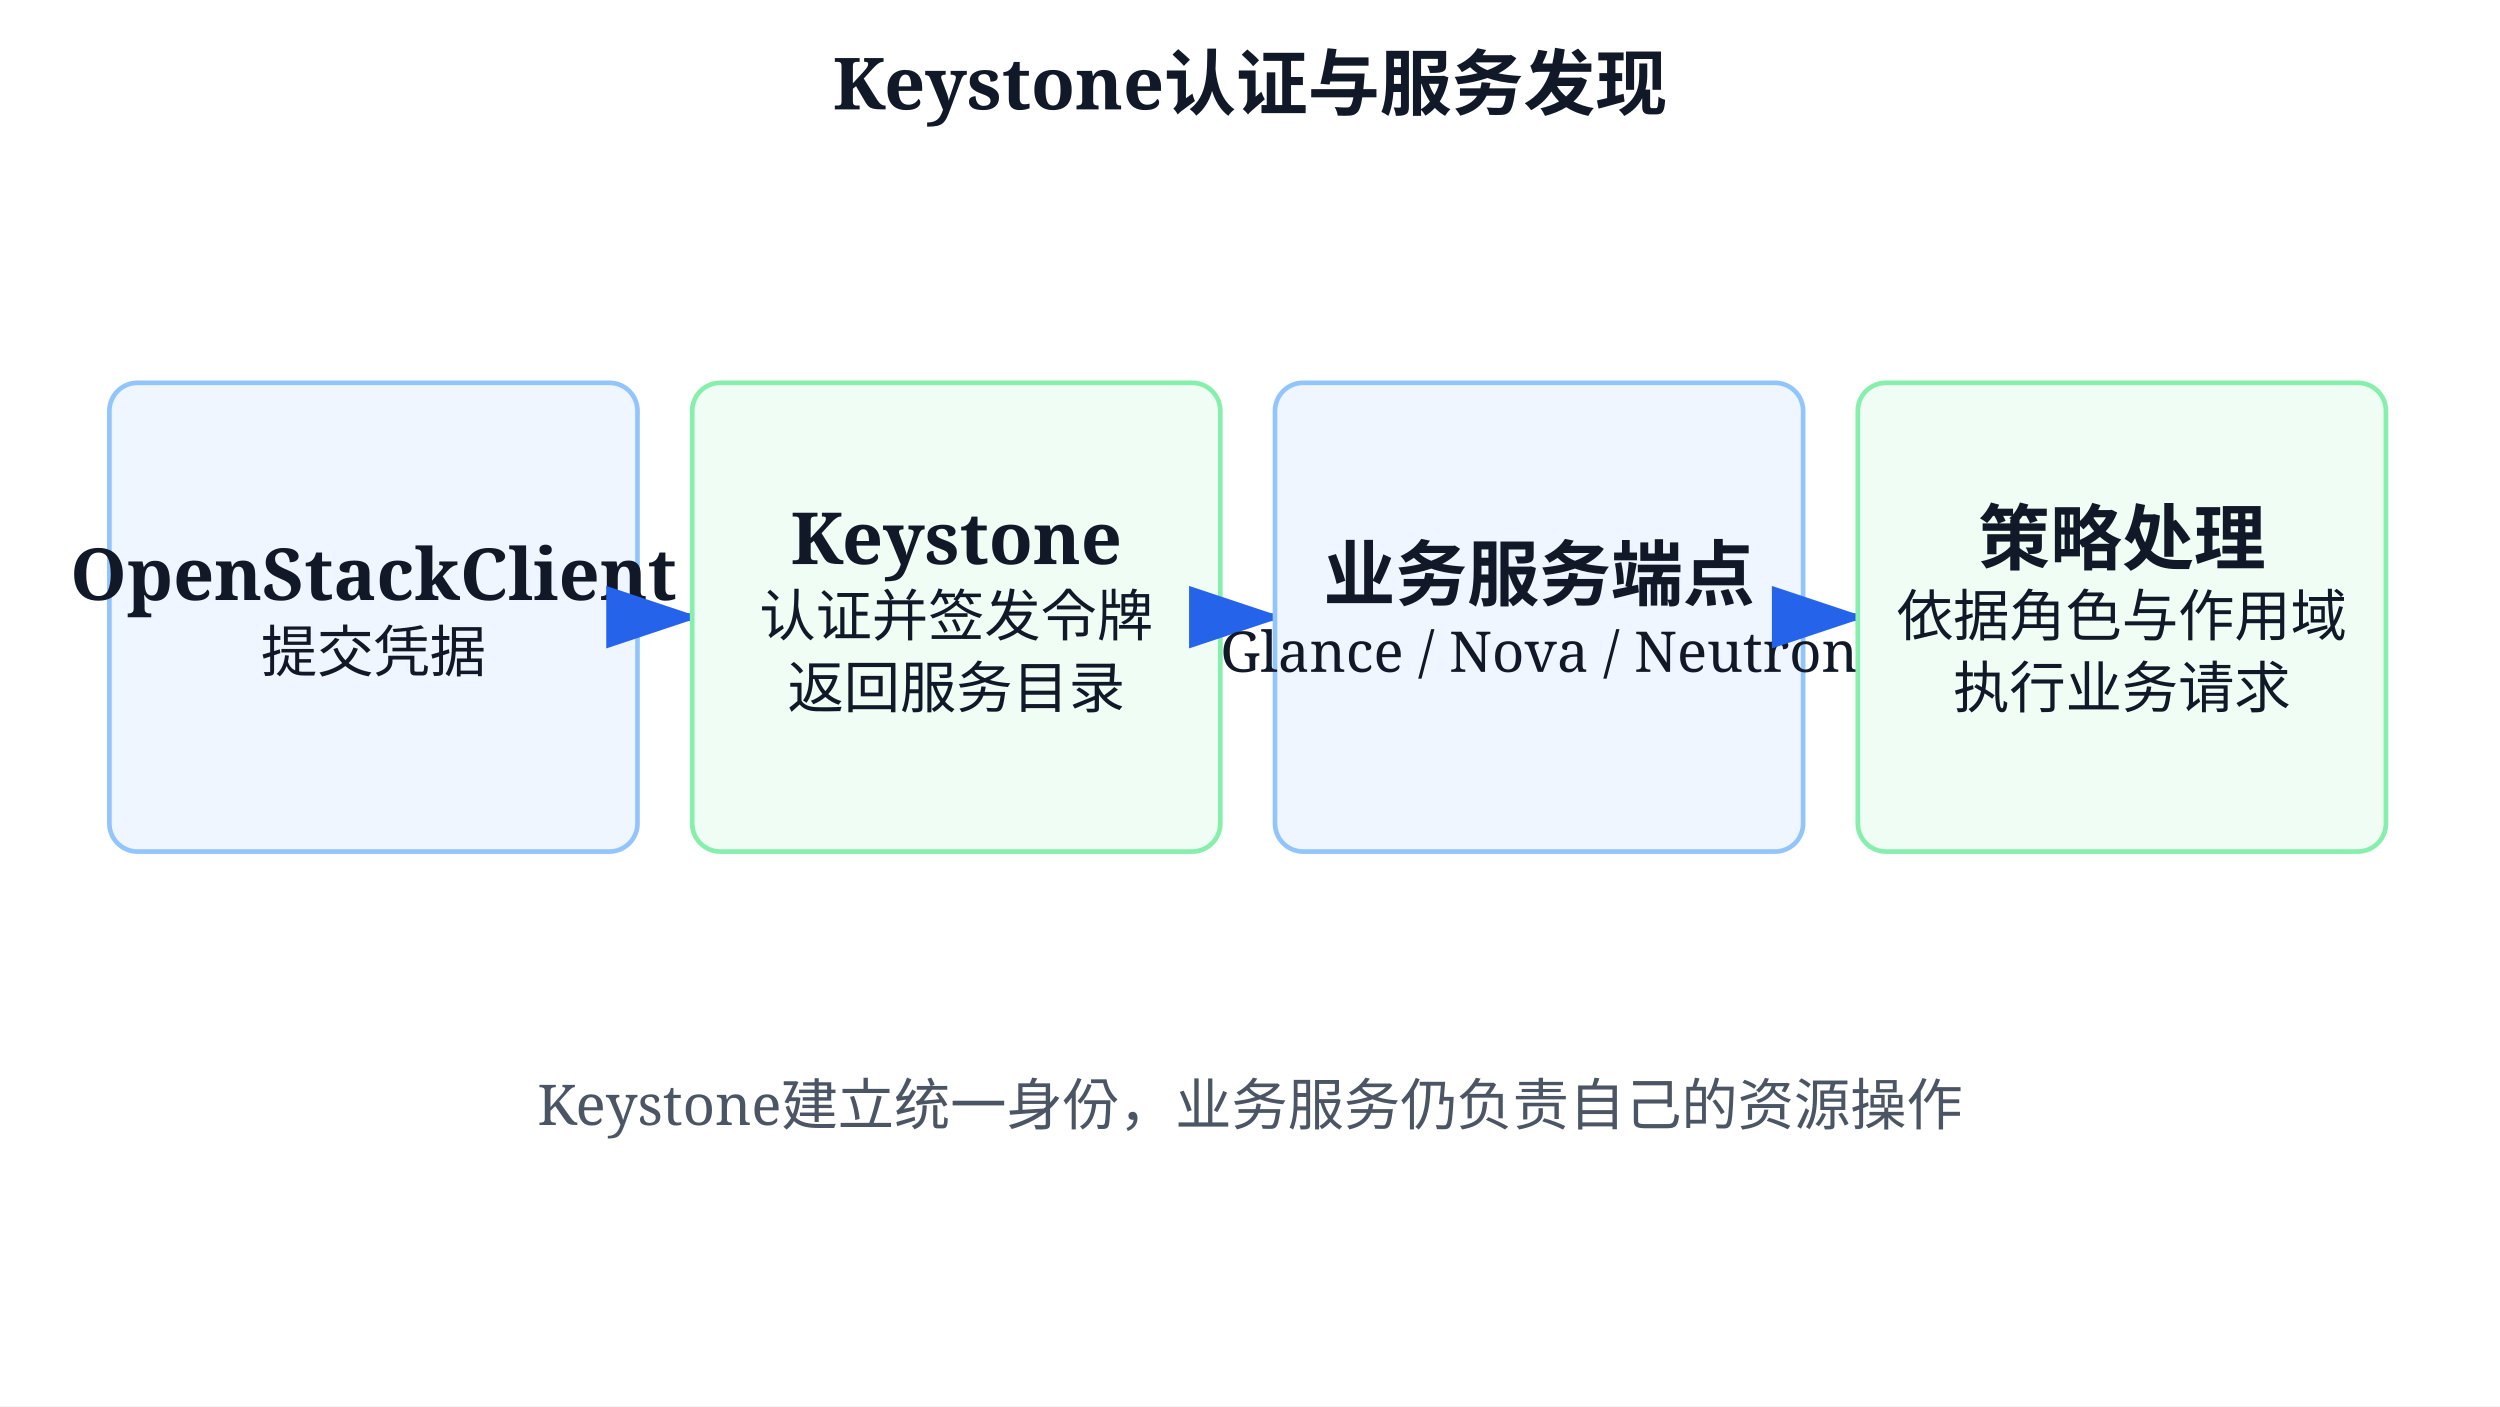
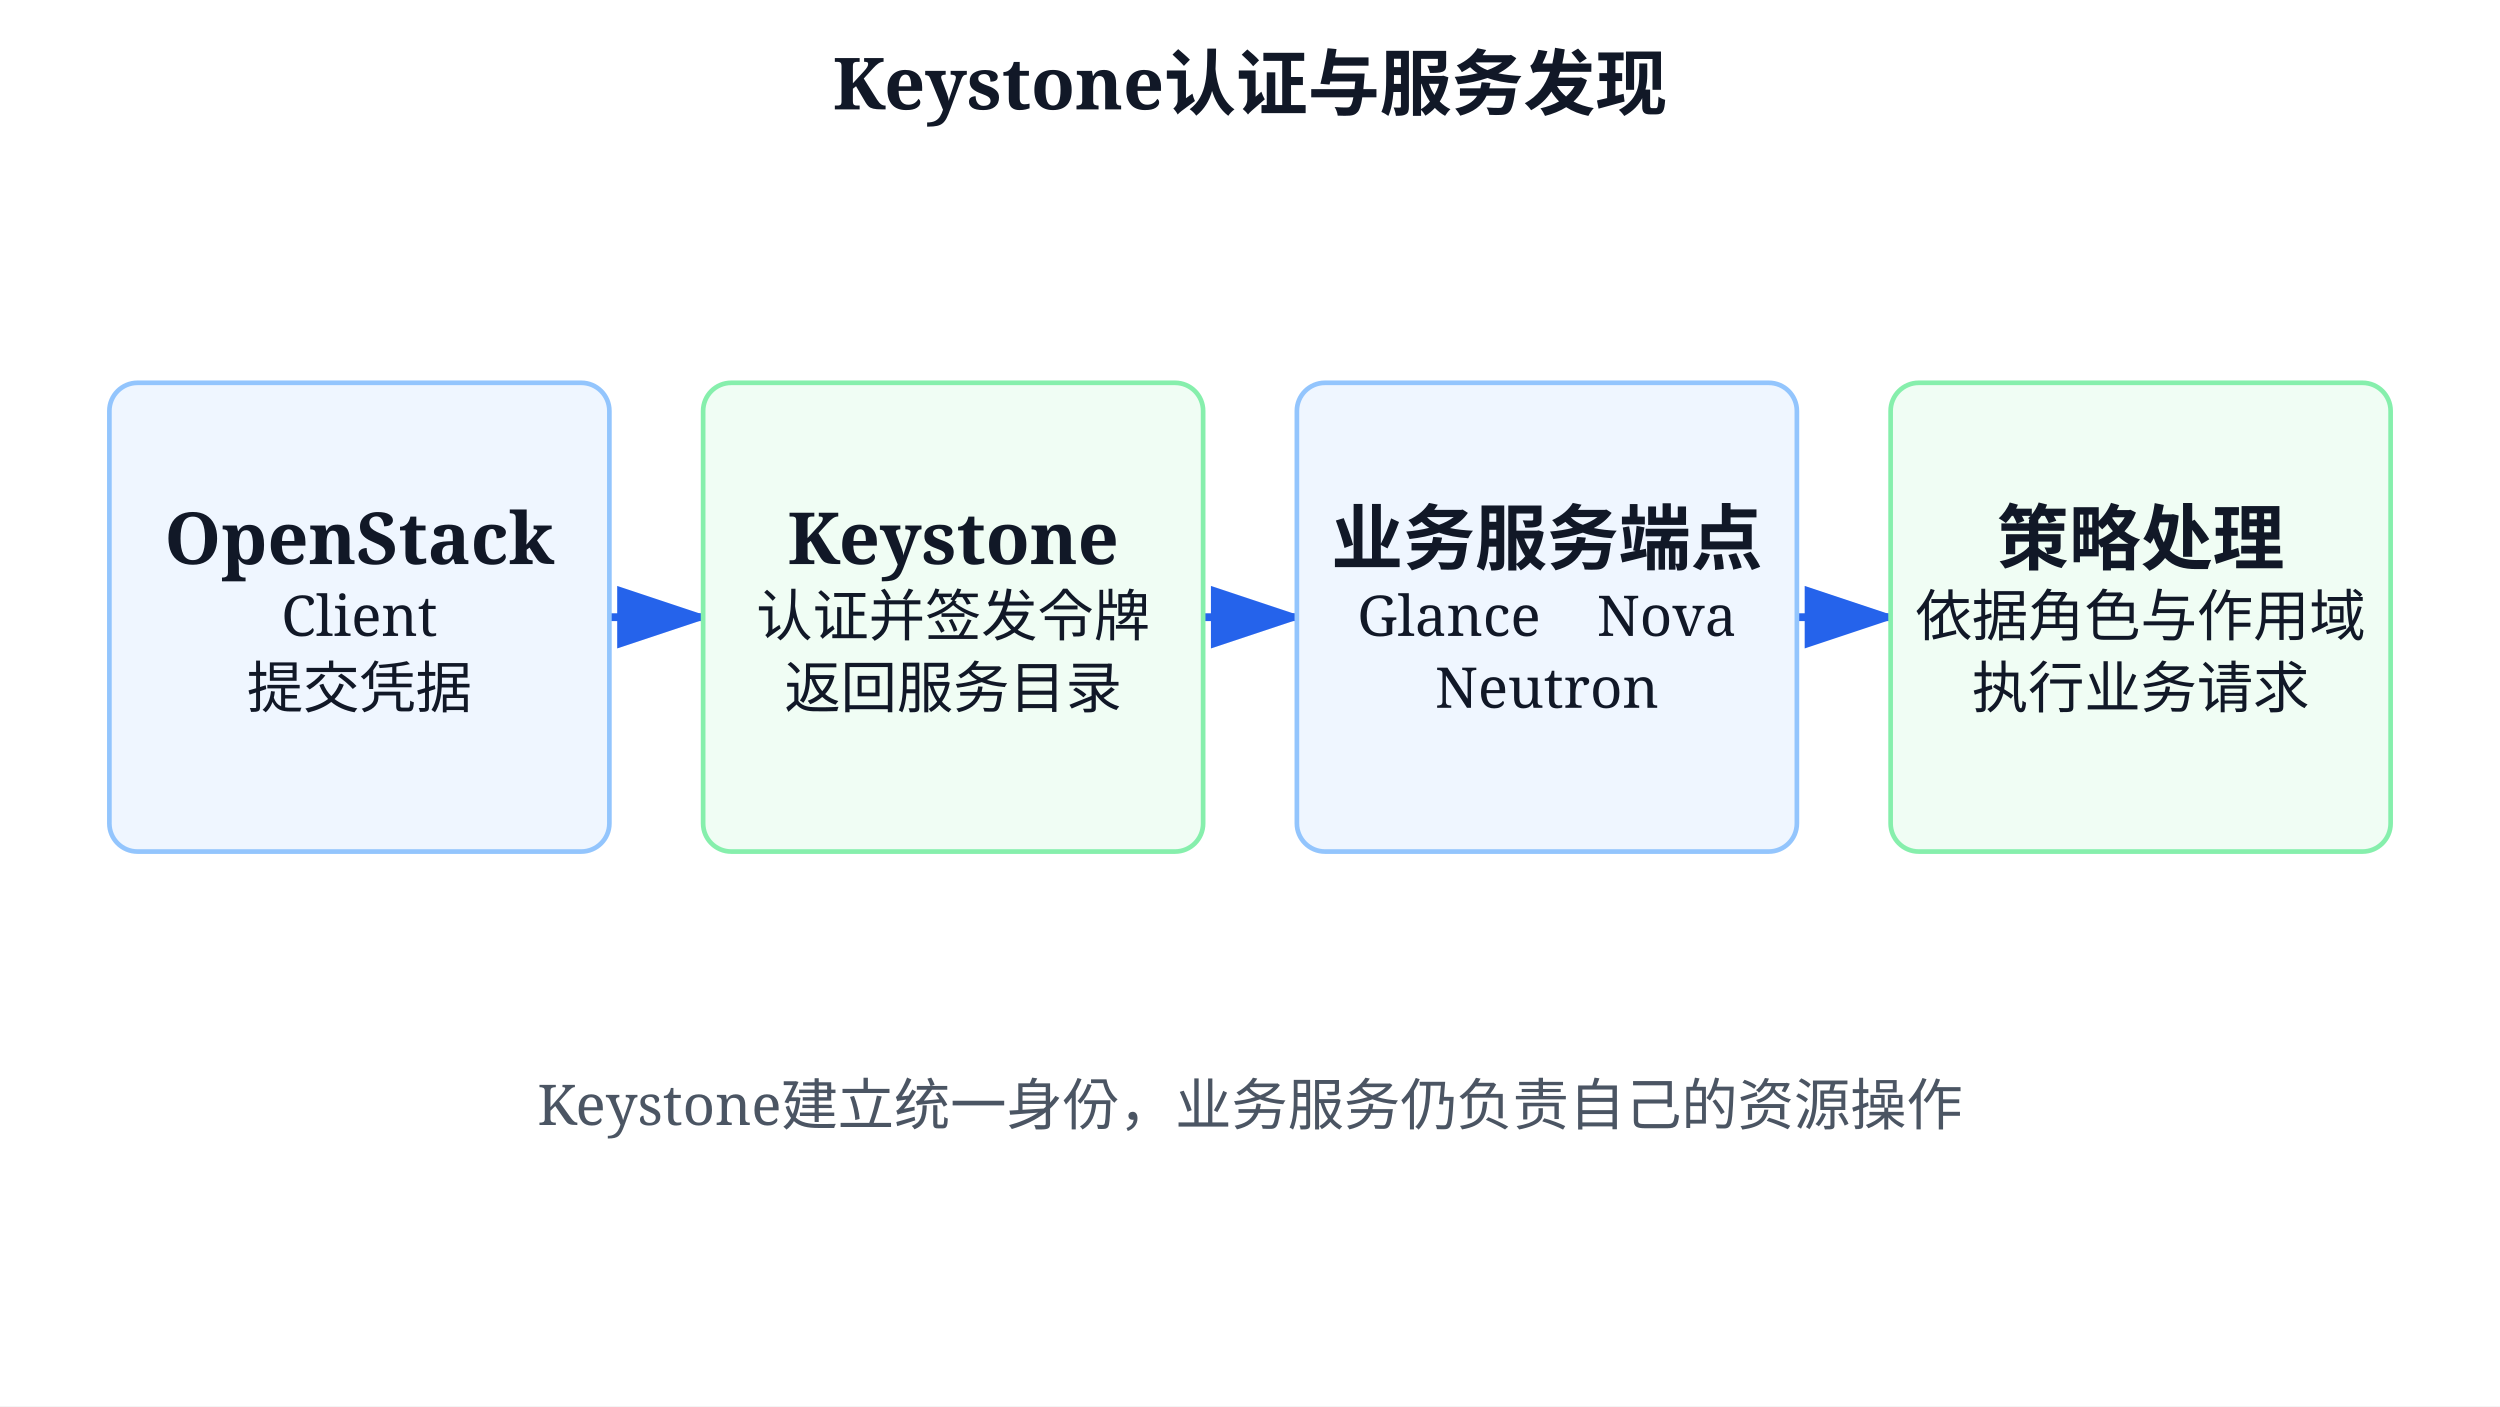
<svg xmlns="http://www.w3.org/2000/svg" viewBox="0 0 1600 900" width="1600" height="900">
  <style>text{font-family:"SimSun","宋体",serif;font-size:36px;fill:#111827} .title{font-size:46px;font-weight:700} .sub{font-size:36px;fill:#4b5563} .white{fill:#fff}</style>
  <defs>
    <marker id="blue" markerWidth="12" markerHeight="8" refX="11" refY="4" orient="auto">
      <path d="M0,0 L12,4 L0,8 Z" fill="#2563eb" />
    </marker>
    <marker id="green" markerWidth="12" markerHeight="8" refX="11" refY="4" orient="auto">
      <path d="M0,0 L12,4 L0,8 Z" fill="#16a34a" />
    </marker>
    <marker id="purple" markerWidth="12" markerHeight="8" refX="11" refY="4" orient="auto">
      <path d="M0,0 L12,4 L0,8 Z" fill="#9333ea" />
    </marker>
  </defs>
  <rect width="1600" height="900" fill="#ffffff" />
  <text x="800" y="70" text-anchor="middle" class="title">Keystone认证与服务发现</text>
-   <rect x="70" y="245" width="338" height="300" rx="18" fill="#eff6ff" stroke="#93c5fd" stroke-width="3" />
-   <text x="239.0" y="384.0" text-anchor="middle" class="title">OpenStackClient</text>
-   <text x="239.0" y="430.0" text-anchor="middle">提交凭据</text>
-   <line x1="408" y1="395" x2="443" y2="395" stroke="#2563eb" stroke-width="5" marker-end="url(#blue)" />
-   <rect x="443" y="245" width="338" height="300" rx="18" fill="#f0fdf4" stroke="#86efac" stroke-width="3" />
-   <text x="612.0" y="361.0" text-anchor="middle" class="title">Keystone</text>
-   <text x="612.0" y="407.0" text-anchor="middle">认证并签发令牌</text>
-   <text x="612.0" y="453.0" text-anchor="middle">返回服务目录</text>
-   <line x1="781" y1="395" x2="816" y2="395" stroke="#2563eb" stroke-width="5" marker-end="url(#blue)" />
-   <rect x="816" y="245" width="338" height="300" rx="18" fill="#eff6ff" stroke="#93c5fd" stroke-width="3" />
-   <text x="985.0" y="384.0" text-anchor="middle" class="title">业务服务端点</text>
-   <text x="985.0" y="430.0" text-anchor="middle">Glance / Nova / Neutron</text>
-   <line x1="1154" y1="395" x2="1189" y2="395" stroke="#2563eb" stroke-width="5" marker-end="url(#blue)" />
-   <rect x="1189" y="245" width="338" height="300" rx="18" fill="#f0fdf4" stroke="#86efac" stroke-width="3" />
-   <text x="1358.0" y="361.0" text-anchor="middle" class="title">策略处理</text>
-   <text x="1358.0" y="407.0" text-anchor="middle">依据角色与作用域</text>
-   <text x="1358.0" y="453.0" text-anchor="middle">执行业务请求</text>
+   <line x1="390" y1="395" x2="450" y2="395" stroke="#2563eb" stroke-width="5" marker-end="url(#blue)" />
+   <line x1="770" y1="395" x2="830" y2="395" stroke="#2563eb" stroke-width="5" marker-end="url(#blue)" />
+   <line x1="1150" y1="395" x2="1210" y2="395" stroke="#2563eb" stroke-width="5" marker-end="url(#blue)" />
+   <rect x="70" y="245" width="320" height="300" rx="18" fill="#eff6ff" stroke="#93c5fd" stroke-width="3" />
+   <text x="230.0" y="361.0" text-anchor="middle" class="title">OpenStack</text>
+   <text x="230.0" y="407.0" text-anchor="middle">Client</text>
+   <text x="230.0" y="453.0" text-anchor="middle">提交凭据</text>
+   <rect x="450" y="245" width="320" height="300" rx="18" fill="#f0fdf4" stroke="#86efac" stroke-width="3" />
+   <text x="610.0" y="361.0" text-anchor="middle" class="title">Keystone</text>
+   <text x="610.0" y="407.0" text-anchor="middle">认证并签发令牌</text>
+   <text x="610.0" y="453.0" text-anchor="middle">返回服务目录</text>
+   <rect x="830" y="245" width="320" height="300" rx="18" fill="#eff6ff" stroke="#93c5fd" stroke-width="3" />
+   <text x="990.0" y="361.0" text-anchor="middle" class="title">业务服务端点</text>
+   <text x="990.0" y="407.0" text-anchor="middle">Glance　Nova</text>
+   <text x="990.0" y="453.0" text-anchor="middle">Neutron</text>
+   <rect x="1210" y="245" width="320" height="300" rx="18" fill="#f0fdf4" stroke="#86efac" stroke-width="3" />
+   <text x="1370.0" y="361.0" text-anchor="middle" class="title">策略处理</text>
+   <text x="1370.0" y="407.0" text-anchor="middle">依据角色与作用域</text>
+   <text x="1370.0" y="453.0" text-anchor="middle">执行业务请求</text>
  <text x="800" y="720" text-anchor="middle" class="sub">Keystone建立统一身份，业务服务仍负责自己的资源操作</text>
</svg>
